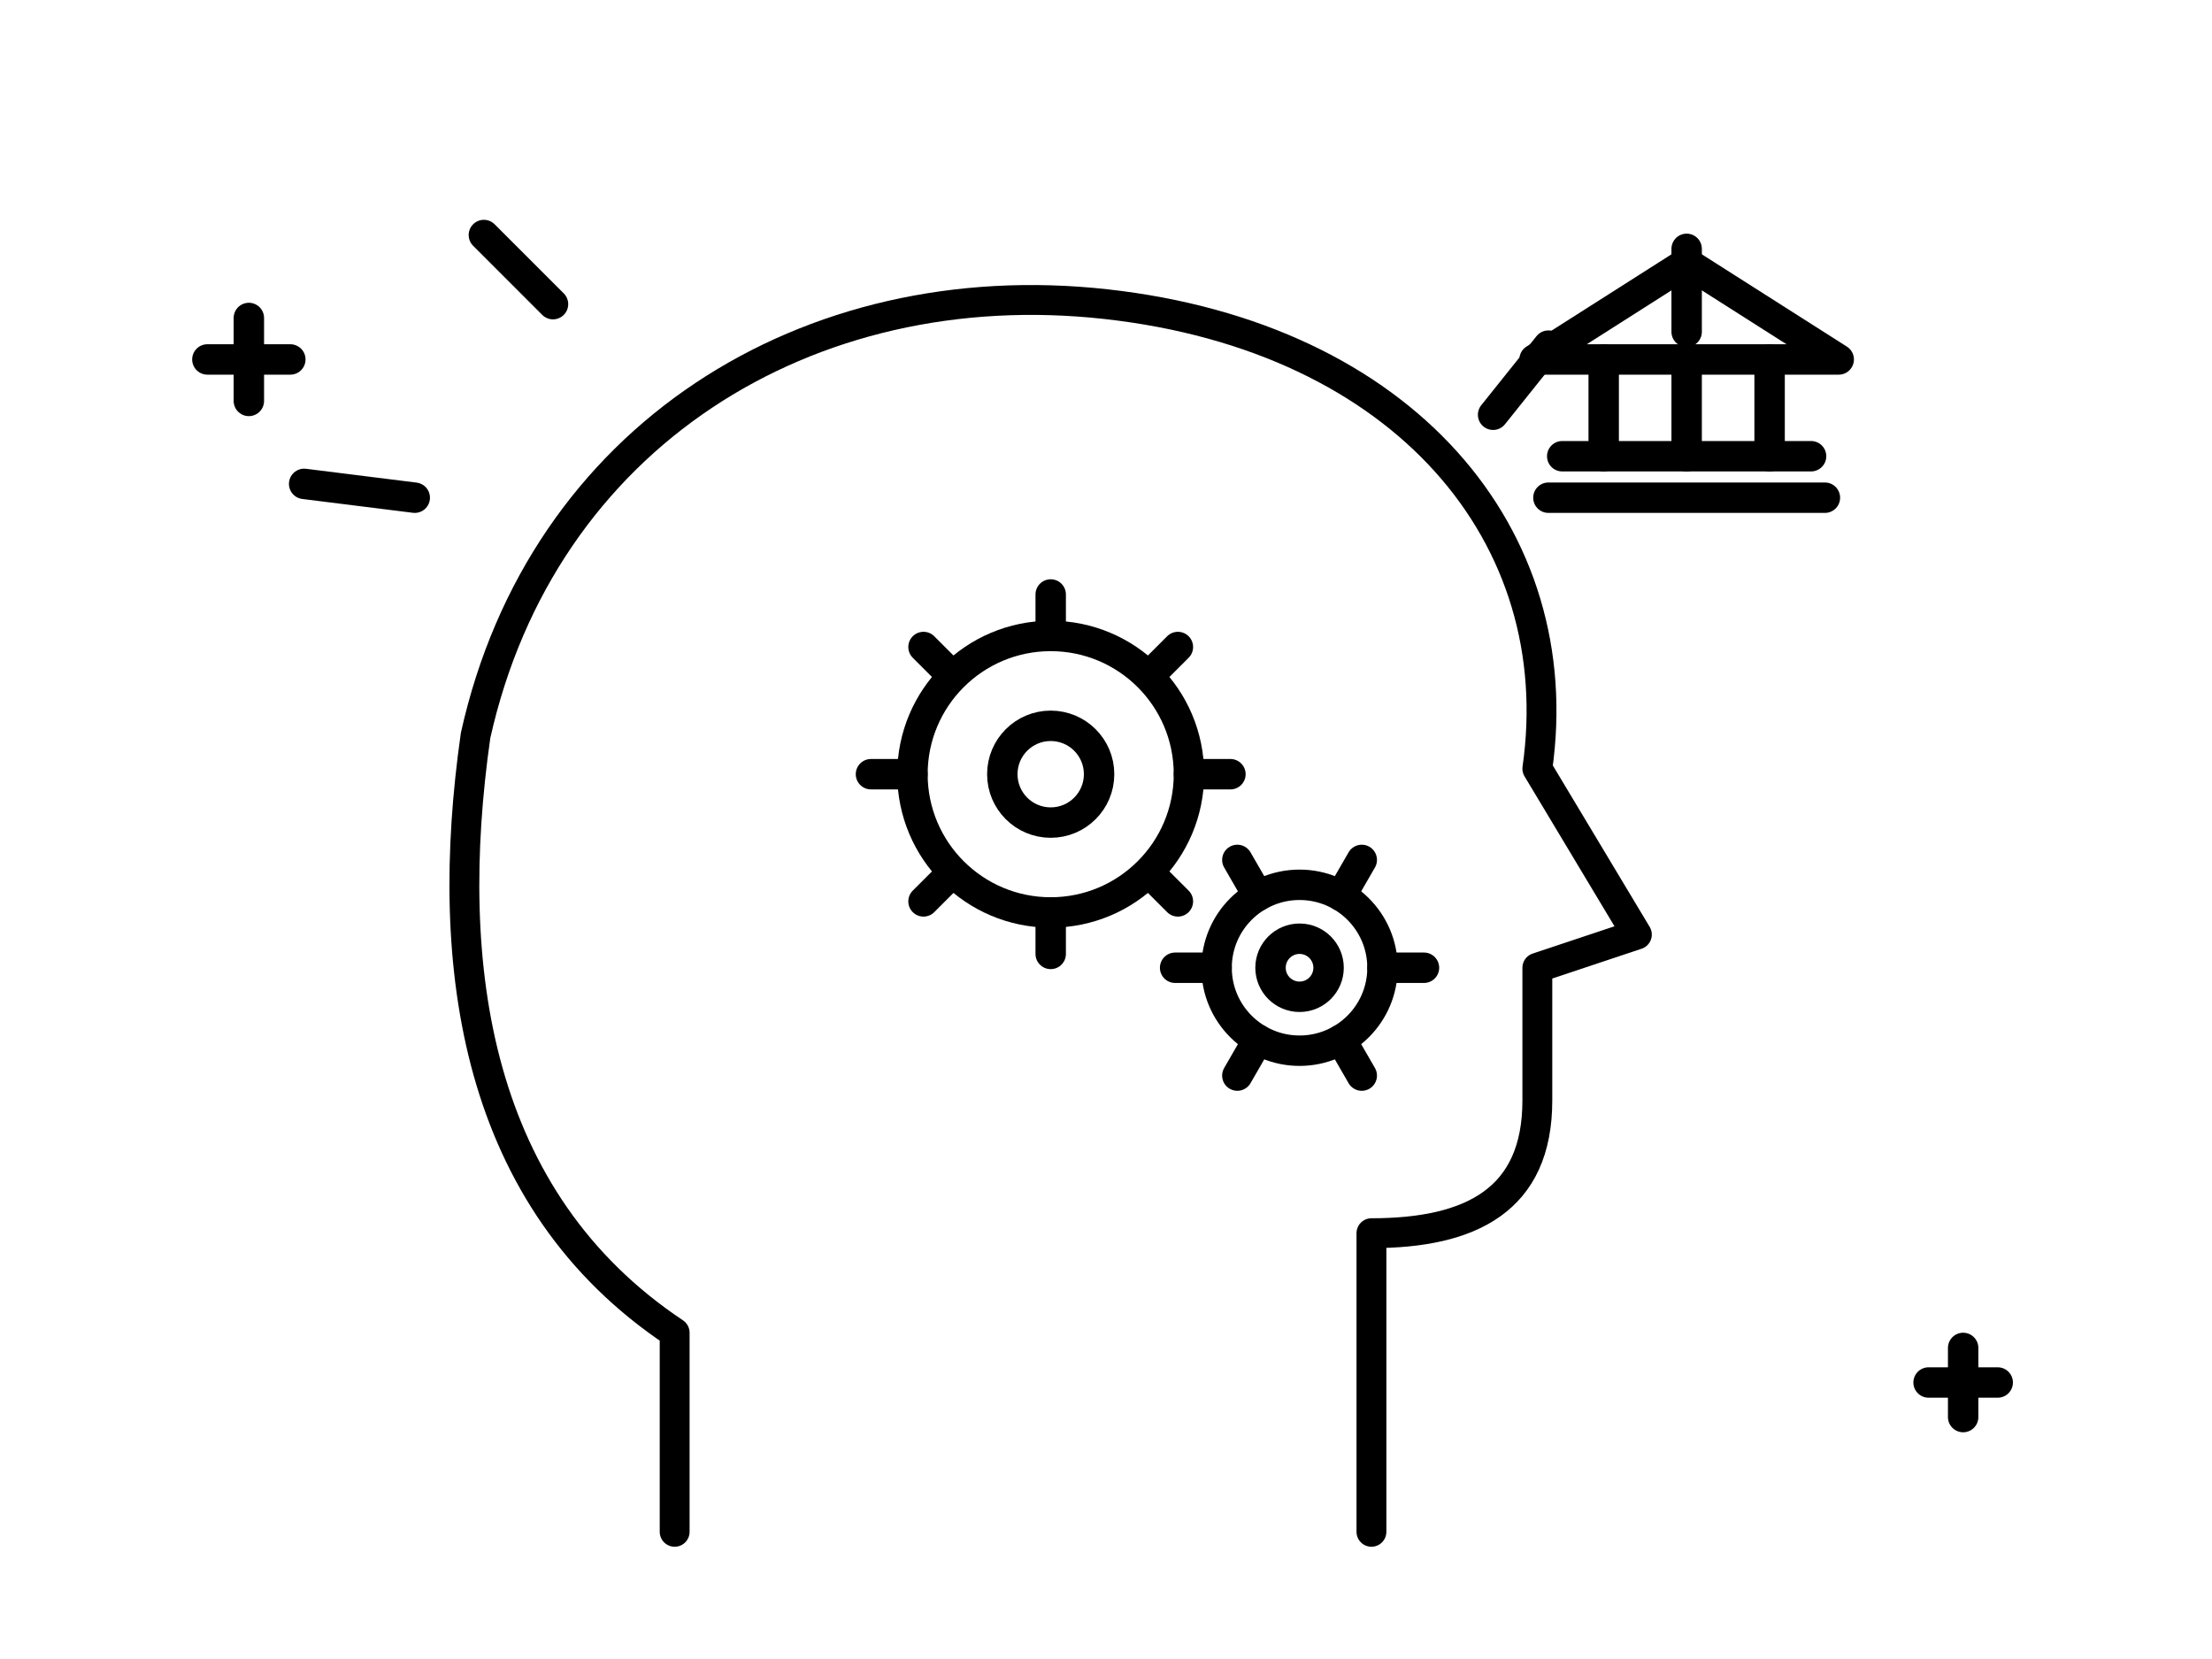
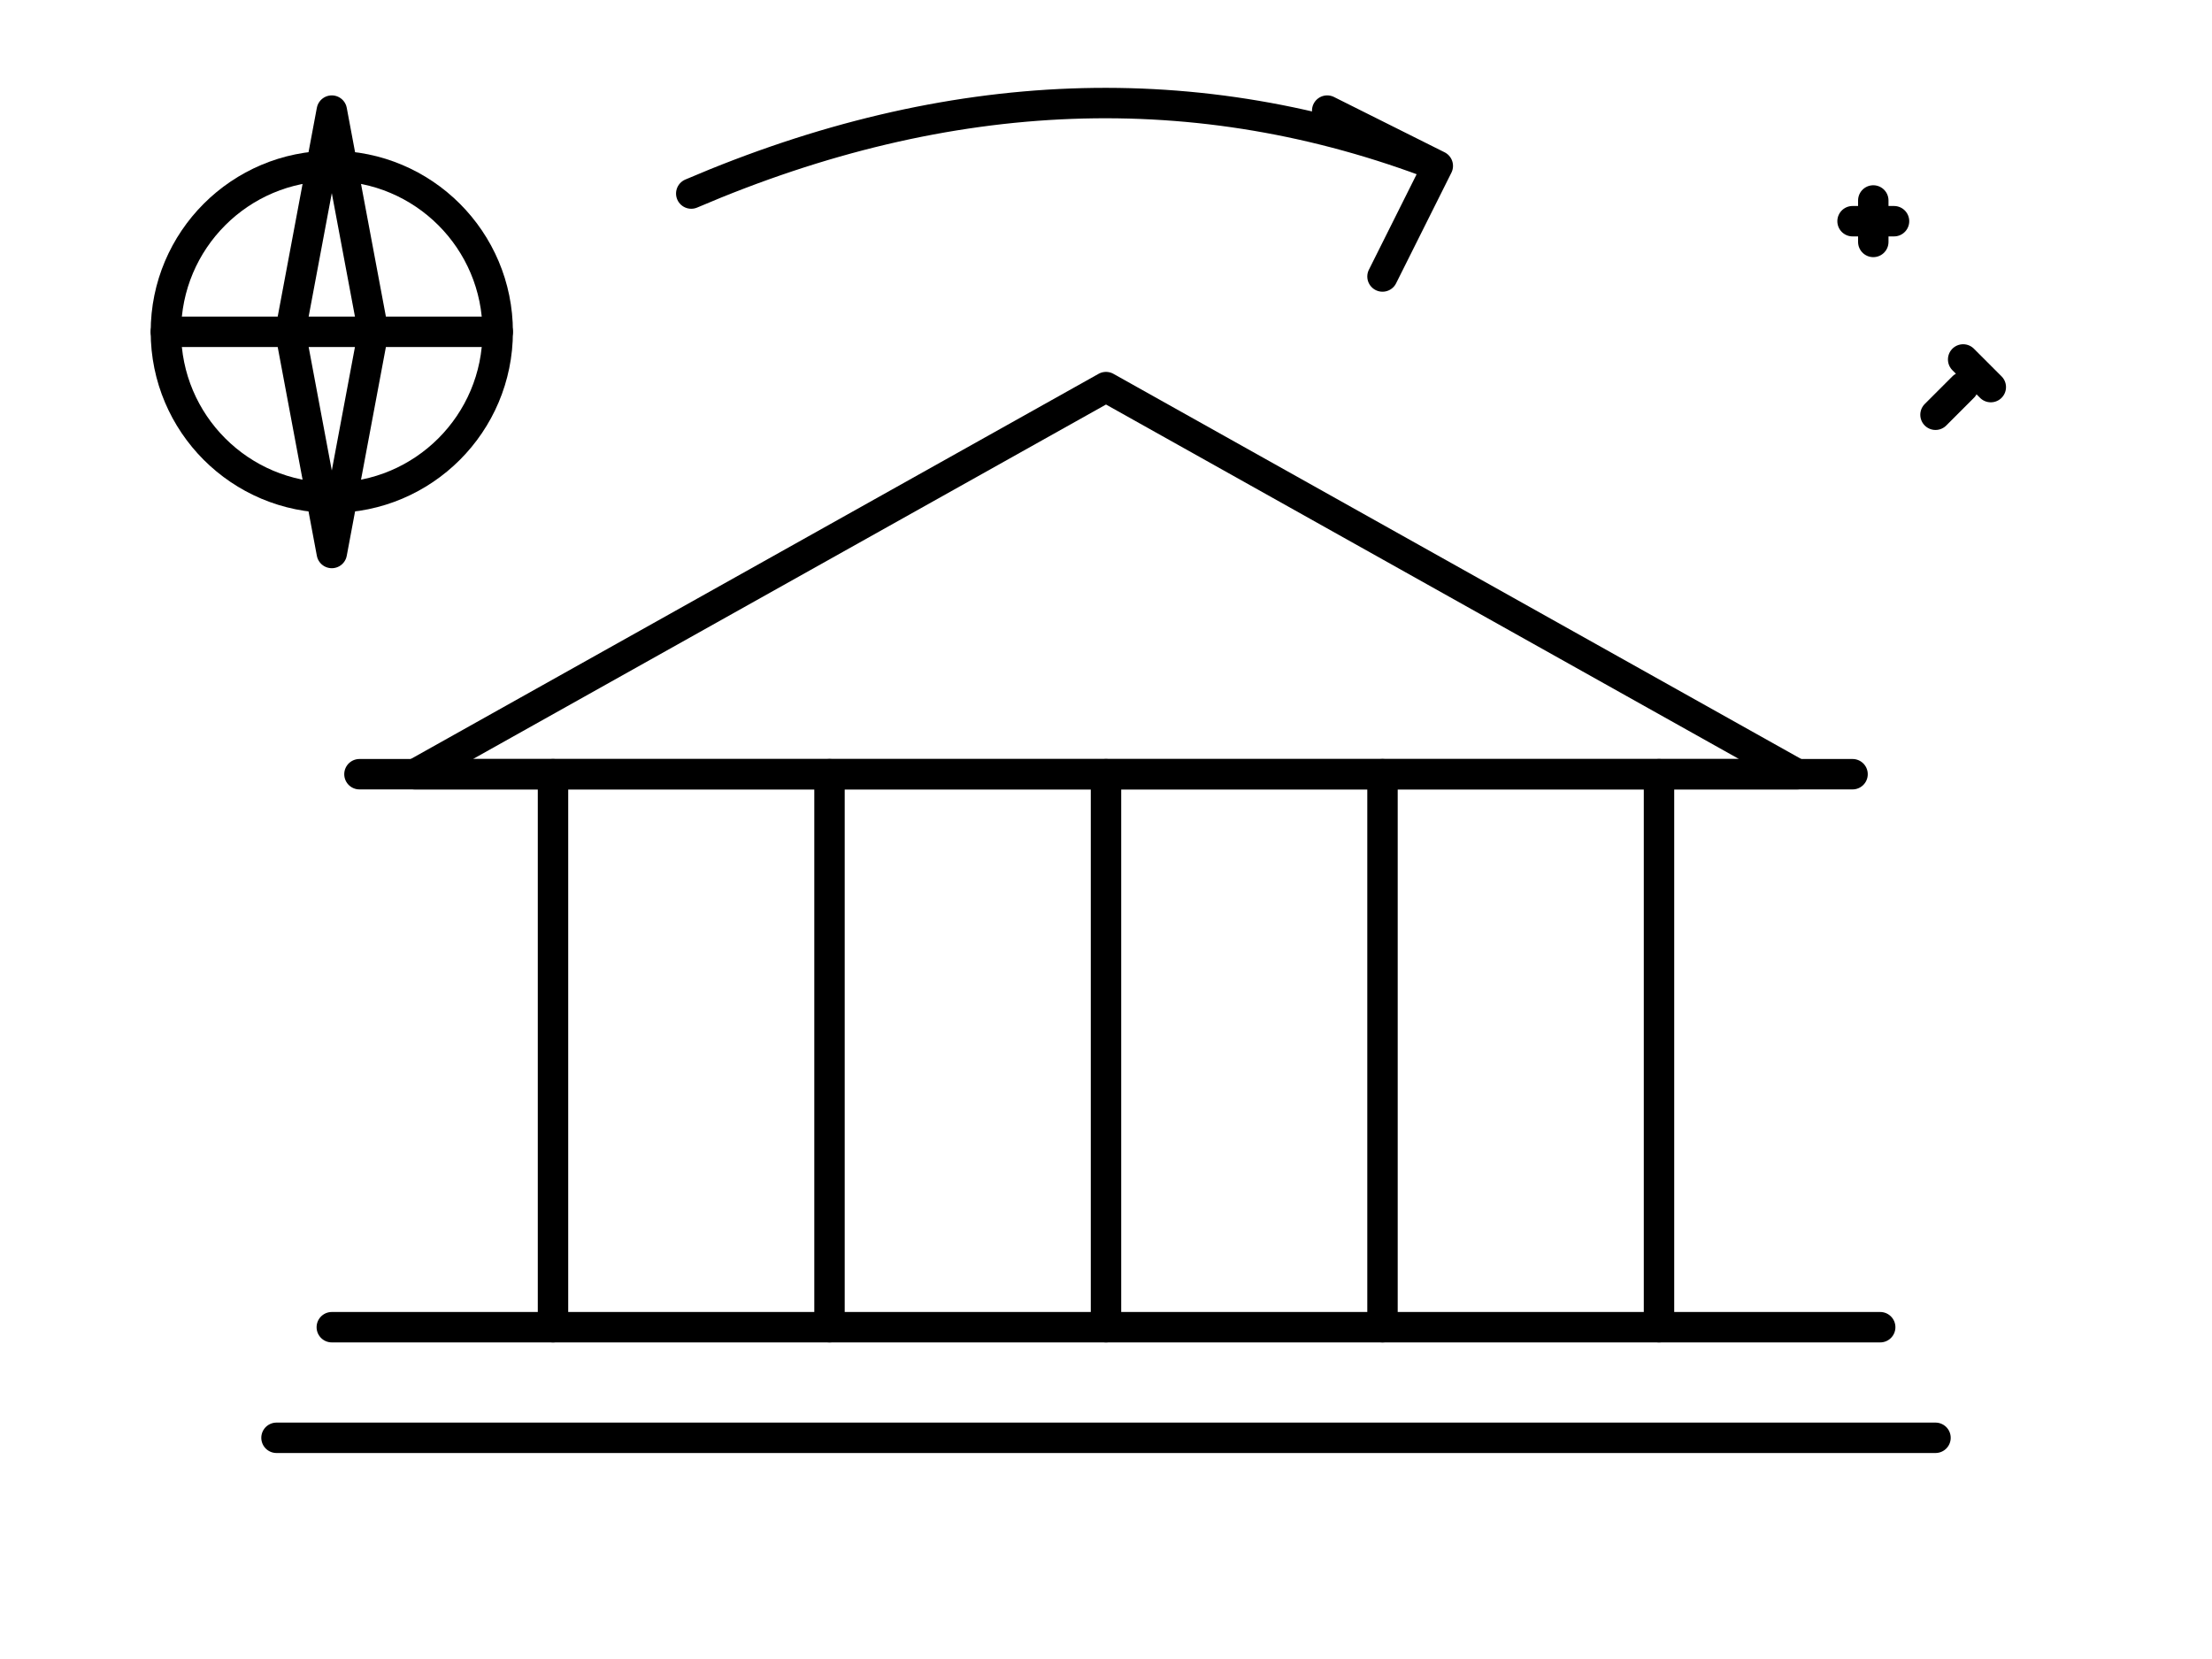
<svg xmlns="http://www.w3.org/2000/svg" viewBox="0 0 160 120" fill="none" stroke="#000" stroke-width="2.2" stroke-linecap="round" stroke-linejoin="round">
-   <g transform="translate(80 70) rotate(0) scale(1.2)" stroke-width="1.8">
-     <path d="M-26 34V22C-38 14-40 0-38-14C-34-32-18-42 0-40C18-38 28-26 26-12L32-2L26 0V8C26 14 22 16 16 16V34" />
-   </g>
-   <circle cx="76" cy="56" r="10" />
-   <circle cx="76" cy="56" r="3.5" />
-   <path d="M86 56L89 56M83.1 63.1L85.2 65.2M76 66L76 69M68.9 63.1L66.8 65.2M66 56L63 56M68.9 48.9L66.8 46.8M76 46L76 43M83.1 48.9L85.2 46.8" />
-   <circle cx="94" cy="70" r="6" />
-   <circle cx="94" cy="70" r="2.1" />
-   <path d="M100 70L103 70M97 75.2L98.5 77.8M91 75.2L89.5 77.8M88 70L85 70M91 64.8L89.5 62.2M97 64.8L98.5 62.2" />
-   <path d="M112 36H132M113 33H131M111 26L122 19L133 26Z" />
-   <path d="M116 33L116 26" />
-   <path d="M122 33L122 26" />
-   <path d="M128 33L128 26" />
-   <path d="M108 30l4-5M122 24V18" />
-   <path d="M15 26H21M18 23V29" />
-   <path d="M139.5 100H144.5M142 97.5V102.5" />
-   <path d="M40 22l-5-5M30 36l-8-1" />
+   <path d="M30 56 L80 28 L130 56 Z" />
+   <path d="M26 56 H134" />
+   <path d="M40 56 V96 M60 56 V96 M80 56 V96 M100 56 V96 M120 56 V96" />
+   <path d="M24 96 H136 M20 104 H140" />
+   <circle cx="24" cy="24" r="12" />
+   <path d="M24 8 L27 24 L24 40 L21 24 Z M12 24 H36" />
+   <path d="M50 14 Q78 2 104 12 M96 8 L104 12 L100 20" />
+   <path d="M134 16 l3 0 M135.5 14.5 v3 M140 30 l2 -2 M144 28 l-2 -2" />
</svg>
